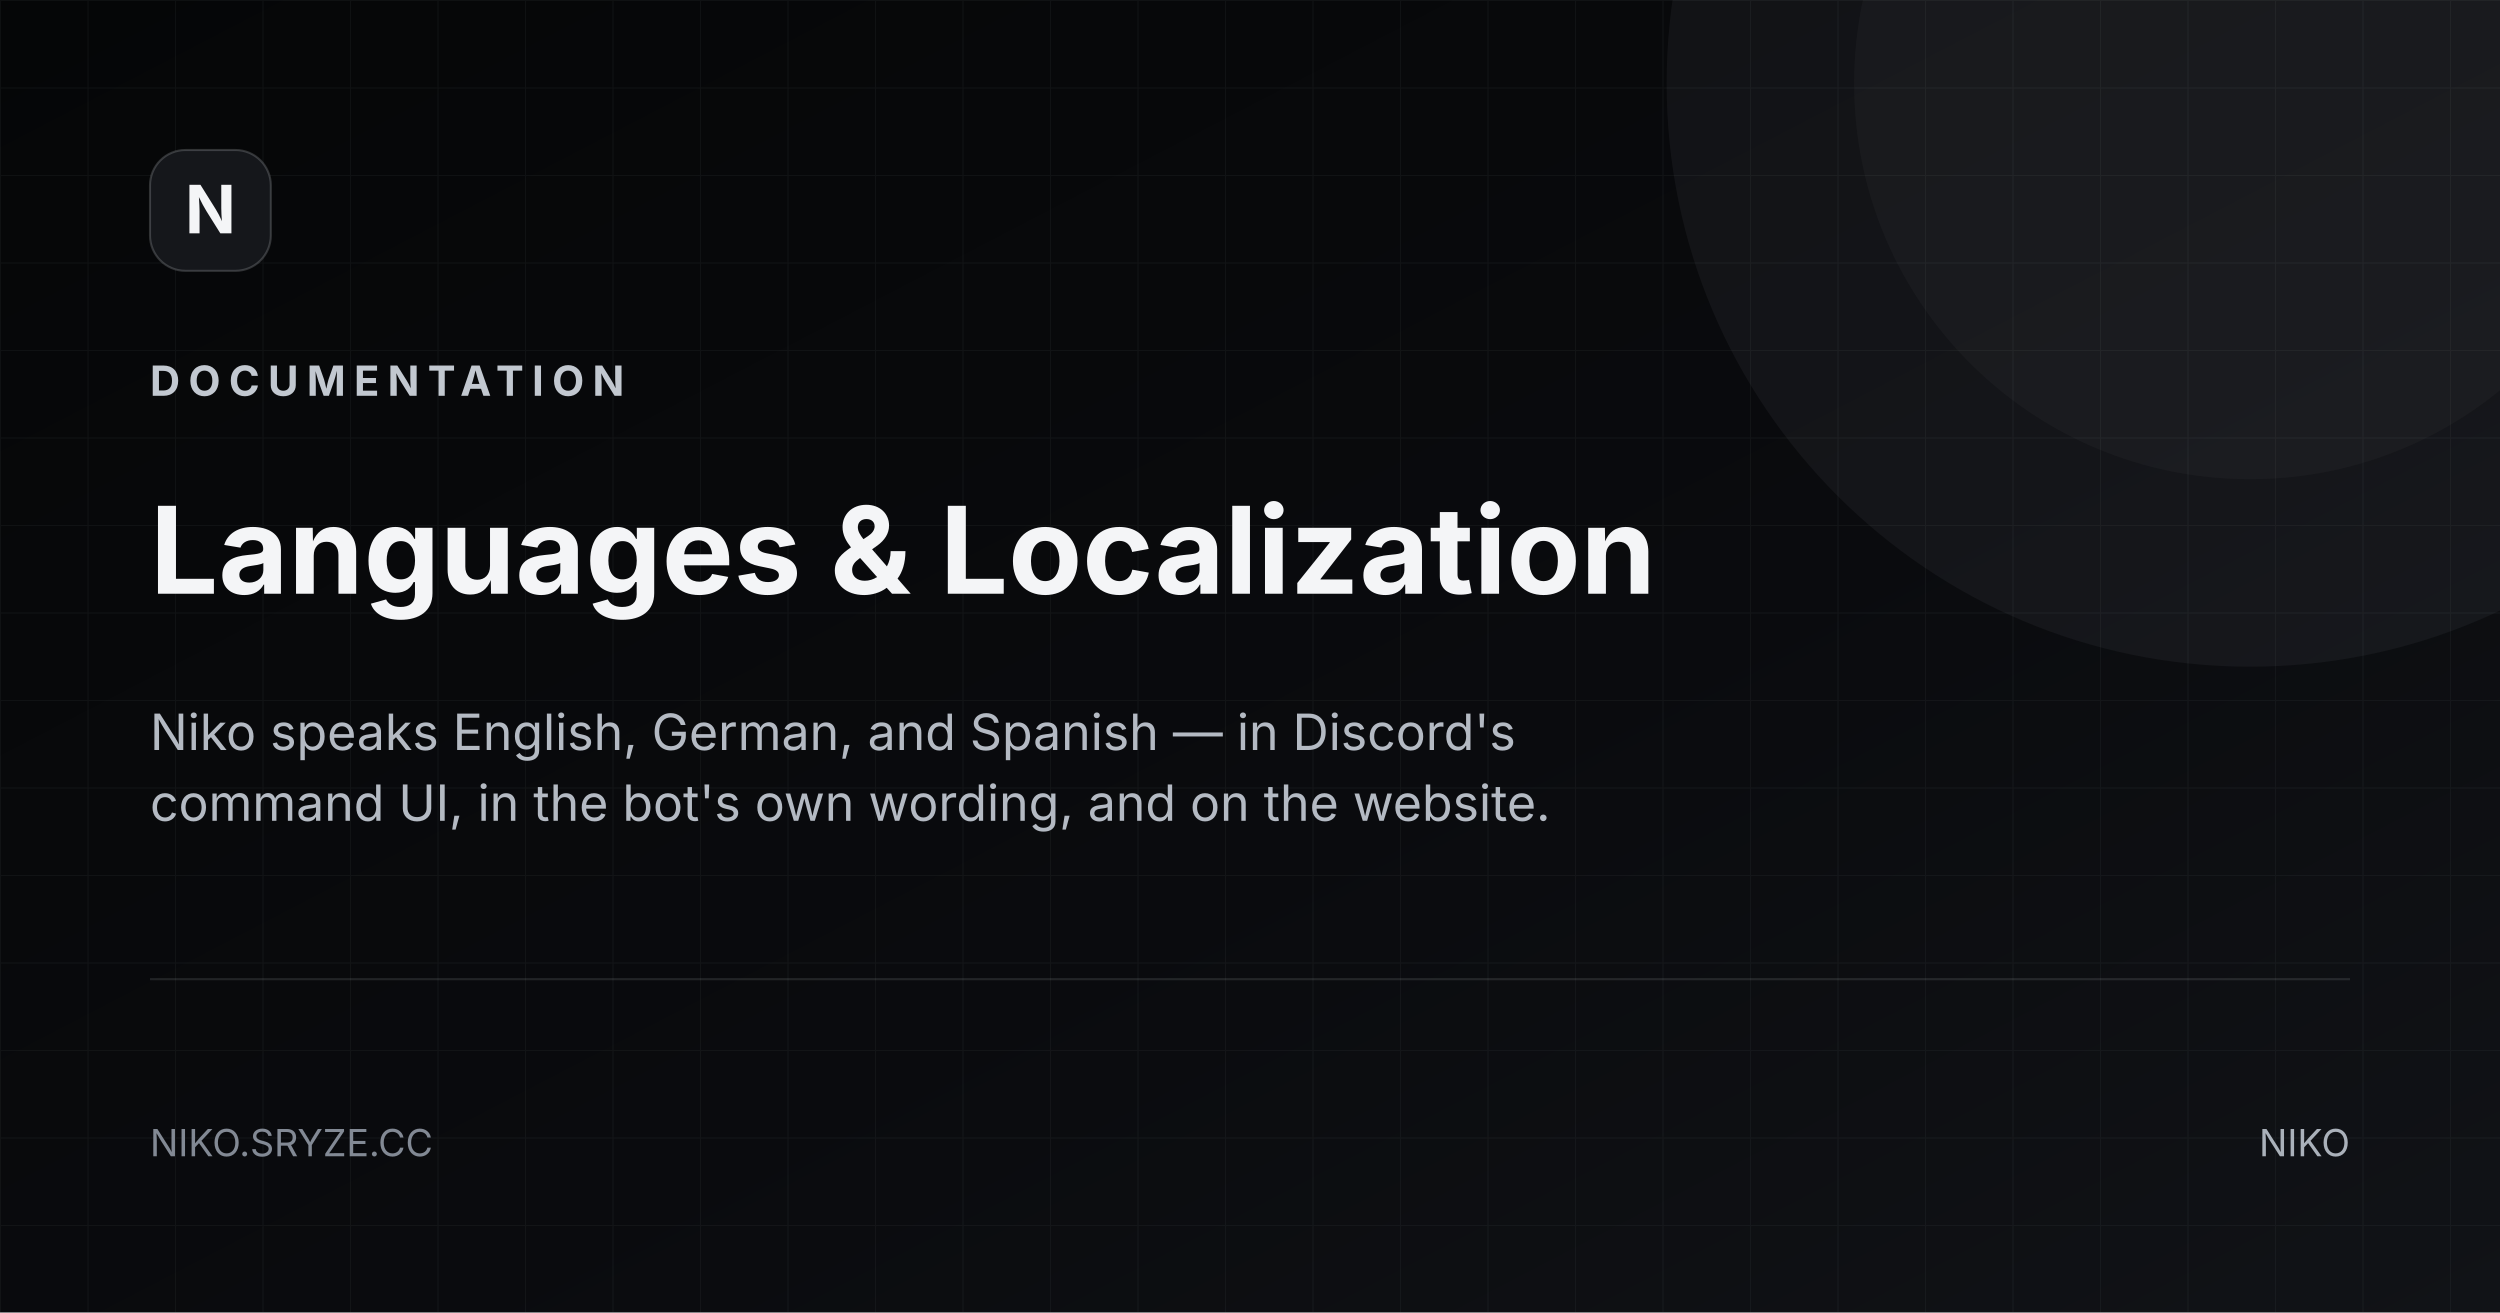
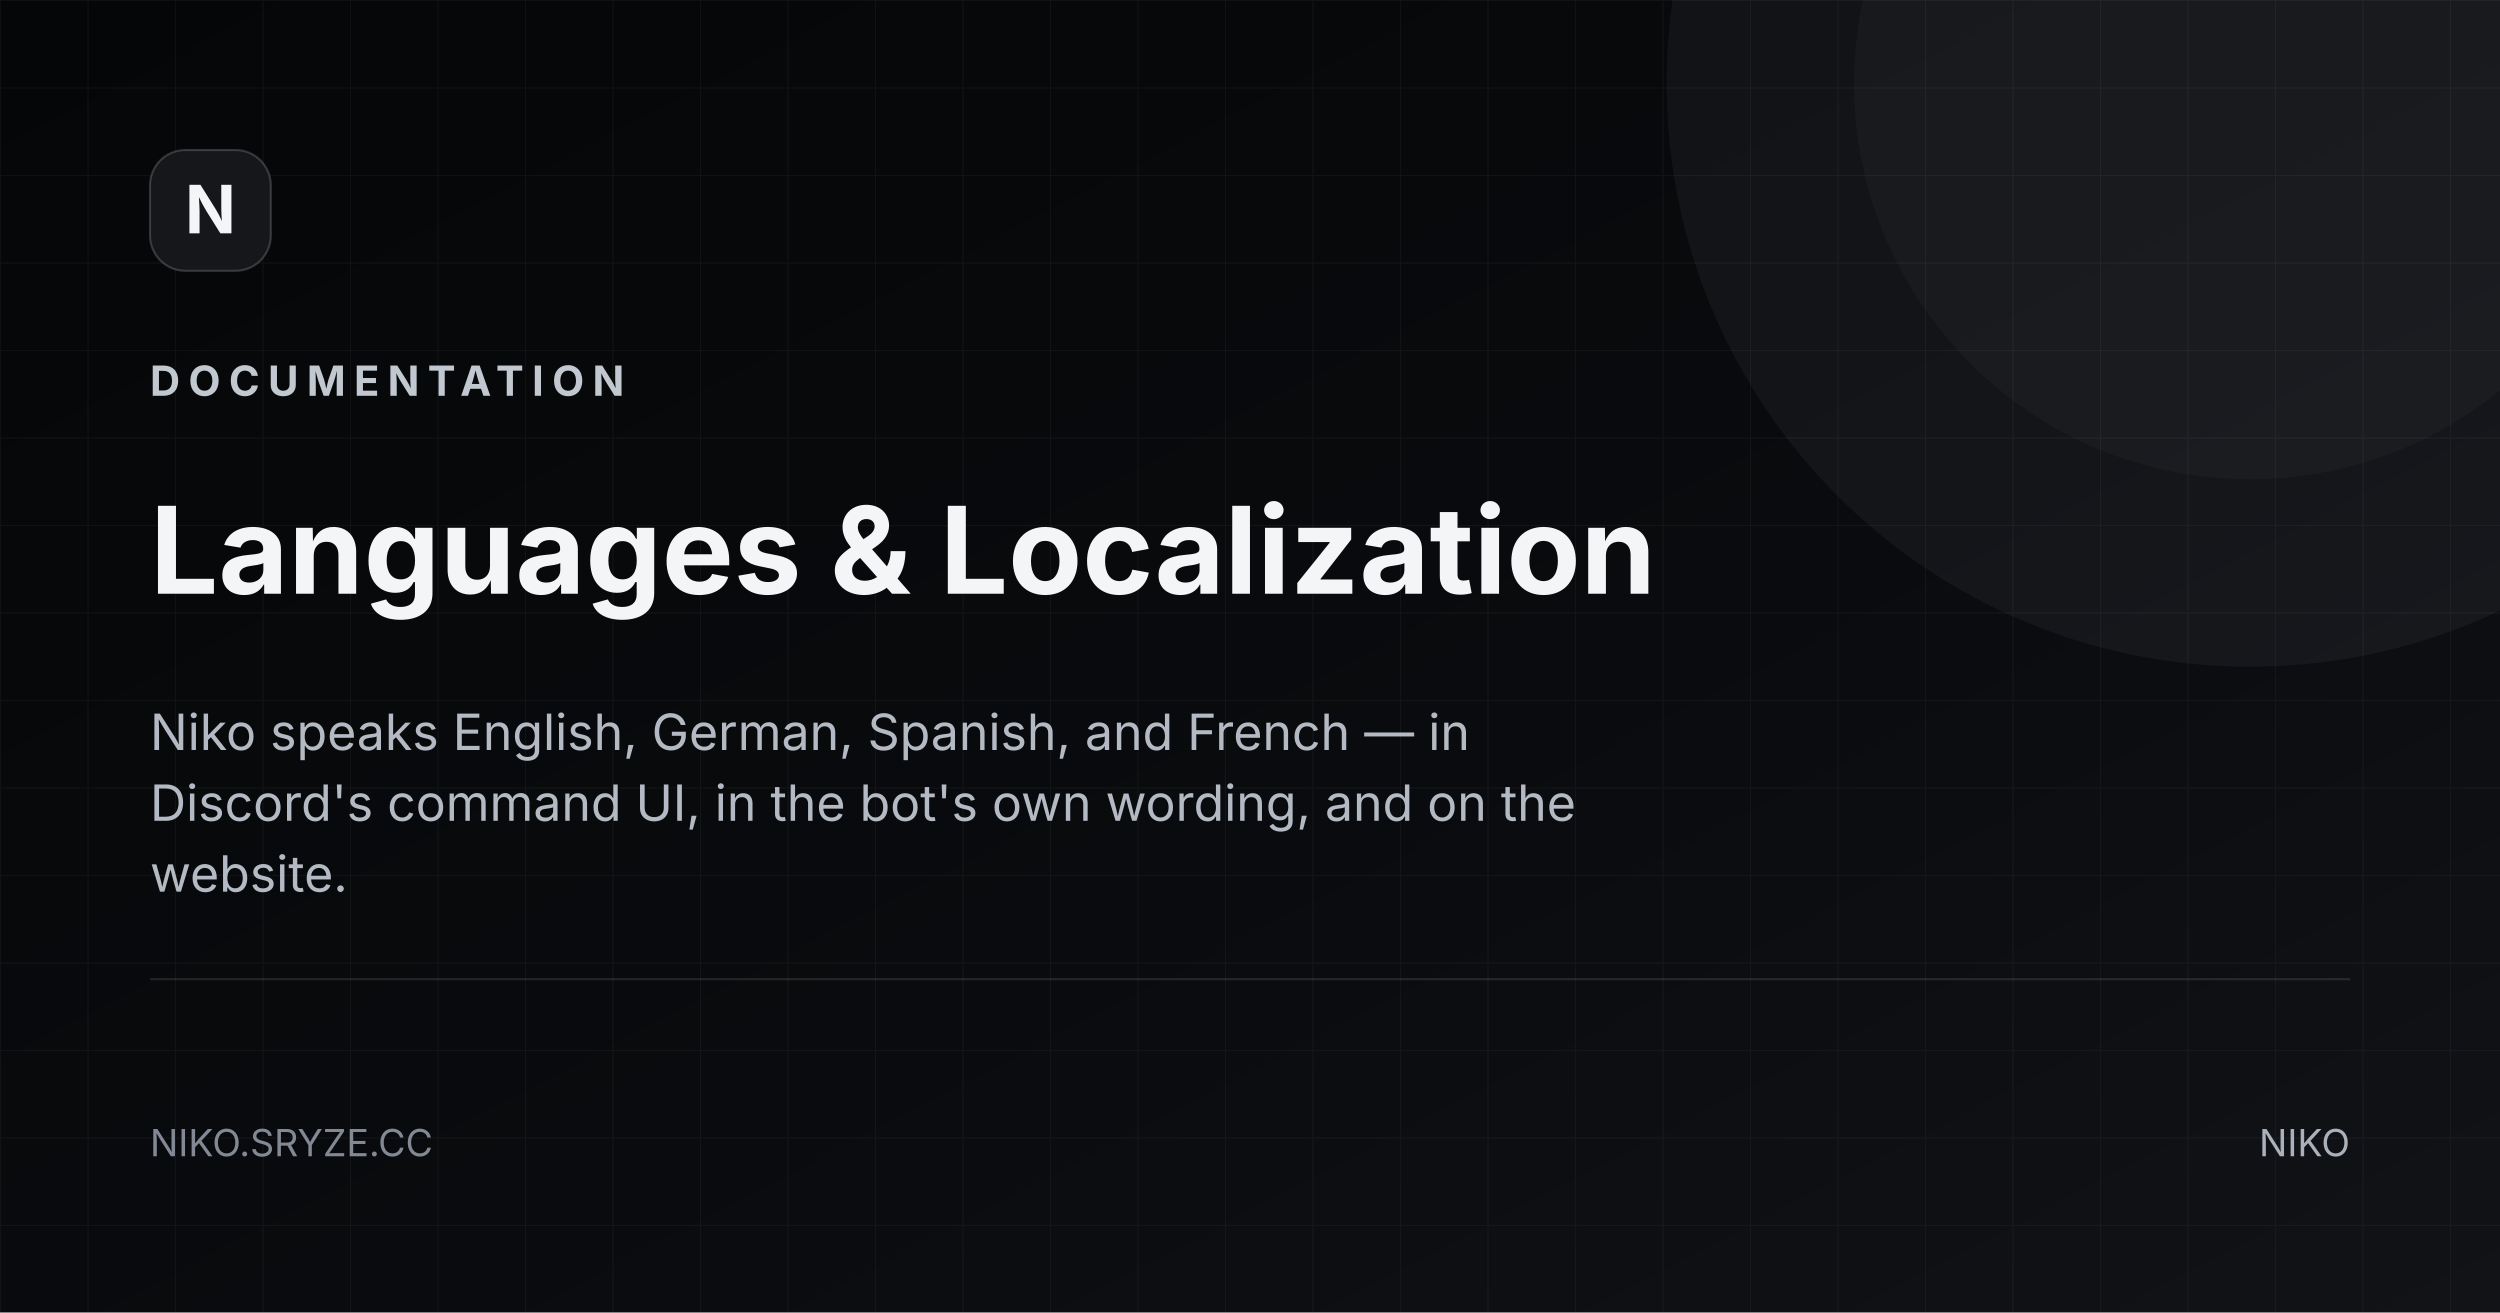
<svg xmlns="http://www.w3.org/2000/svg" width="1200" height="630" viewBox="0 0 1200 630">
  <defs>
    <linearGradient id="bg" x1="0" y1="0" x2="1" y2="1">
      <stop stop-color="#050607" />
      <stop offset=".58" stop-color="#0a0b0e" />
      <stop offset="1" stop-color="#111317" />
    </linearGradient>
    <pattern id="grid" width="42" height="42" patternUnits="userSpaceOnUse">
      <path d="M42 0H0V42" fill="none" stroke="#dce1e8" stroke-opacity=".045" />
    </pattern>
  </defs>
  <rect width="1200" height="630" fill="url(#bg)" />
  <rect width="1200" height="630" fill="url(#grid)" />
  <circle cx="1080" cy="40" r="280" fill="#aab1ba" fill-opacity=".065" />
  <circle cx="1080" cy="40" r="190" fill="#d5d9df" fill-opacity=".035" />
  <path d="M72 470H1128" stroke="#dce1e8" stroke-opacity=".12" />
  <rect x="72" y="72" width="58" height="58" rx="17" fill="#15171b" stroke="#dce1e8" stroke-opacity=".2" />
  <text x="101" y="112" text-anchor="middle" fill="#f4f5f7" font-family="Inter,sans-serif" font-size="32" font-weight="700">N</text>
  <text x="72" y="190" fill="#c2c8d0" font-family="Inter,sans-serif" font-size="20" font-weight="700" letter-spacing="4">DOCUMENTATION</text>
  <text x="72" y="285" fill="#f4f5f7" font-family="Inter,sans-serif" font-size="58" font-weight="700">Languages &amp; Localization</text>
-   <text x="72" y="360" fill="#b4bac3" font-family="Inter,sans-serif" font-size="24">Niko speaks English, German, and Spanish — in Discord's</text>
-   <text x="72" y="394" fill="#b4bac3" font-family="Inter,sans-serif" font-size="24">command UI, in the bot's own wording, and on the website.</text>
+   <text x="72" y="360" fill="#b4bac3" font-family="Inter,sans-serif" font-size="24">Niko speaks English, German, Spanish, and French — in</text>
+   <text x="72" y="394" fill="#b4bac3" font-family="Inter,sans-serif" font-size="24">Discord's command UI, in the bot's own wording, and on the</text>
+   <text x="72" y="428" fill="#b4bac3" font-family="Inter,sans-serif" font-size="24">website.</text>
  <text x="72" y="555" fill="#828994" font-family="Inter,sans-serif" font-size="18">NIKO.SRYZE.CC</text>
  <text x="1128" y="555" text-anchor="end" fill="#aab1ba" font-family="Inter,sans-serif" font-size="18">NIKO</text>
</svg>
